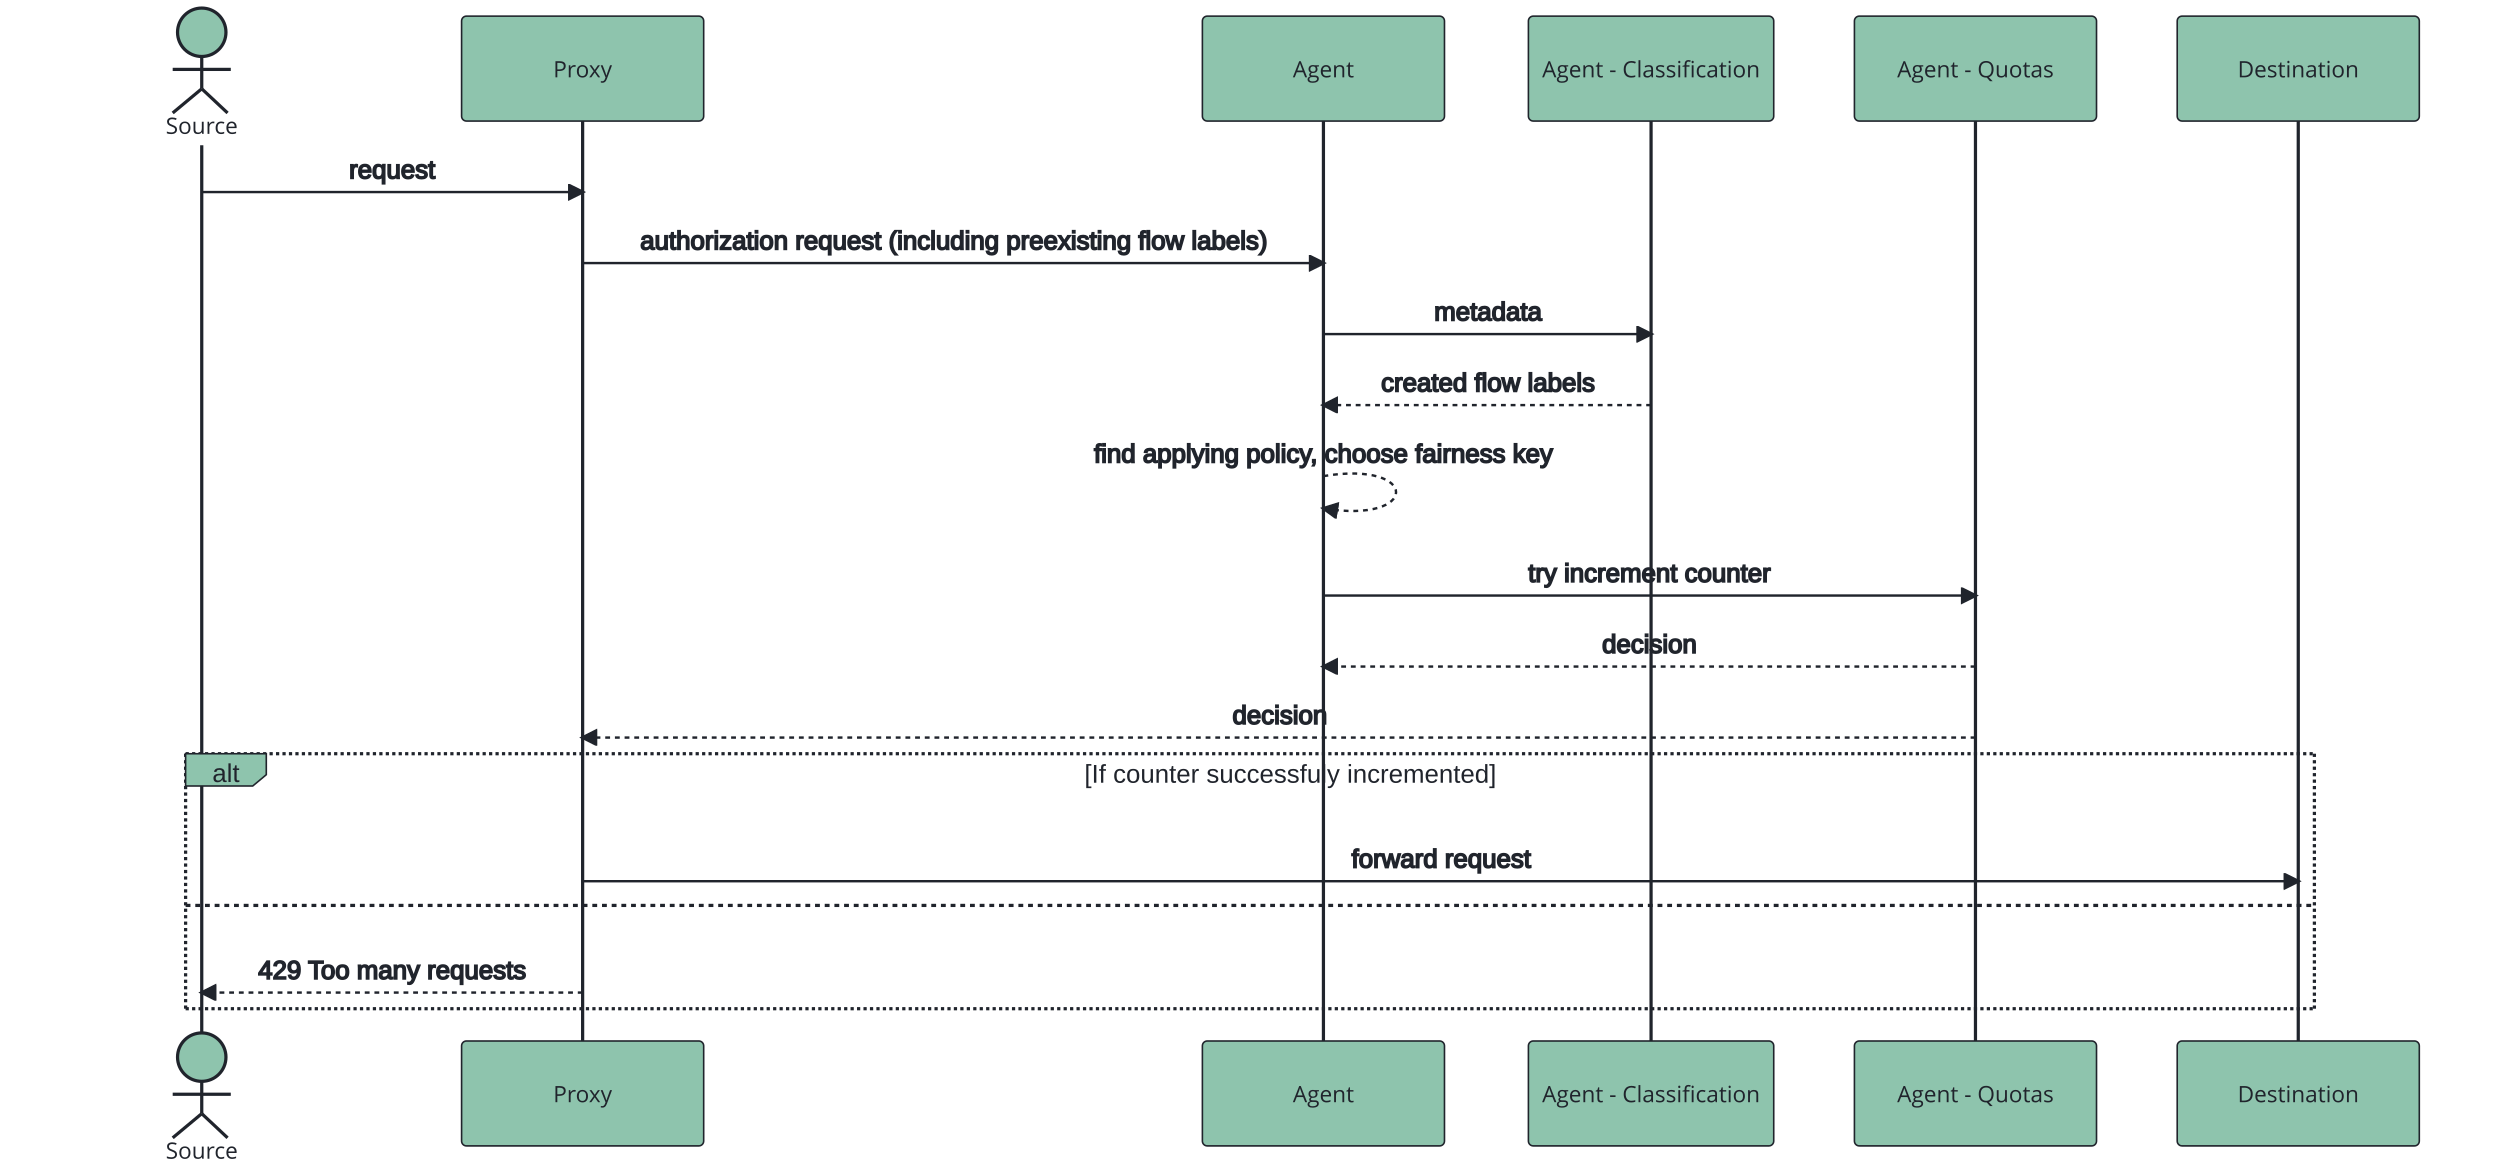
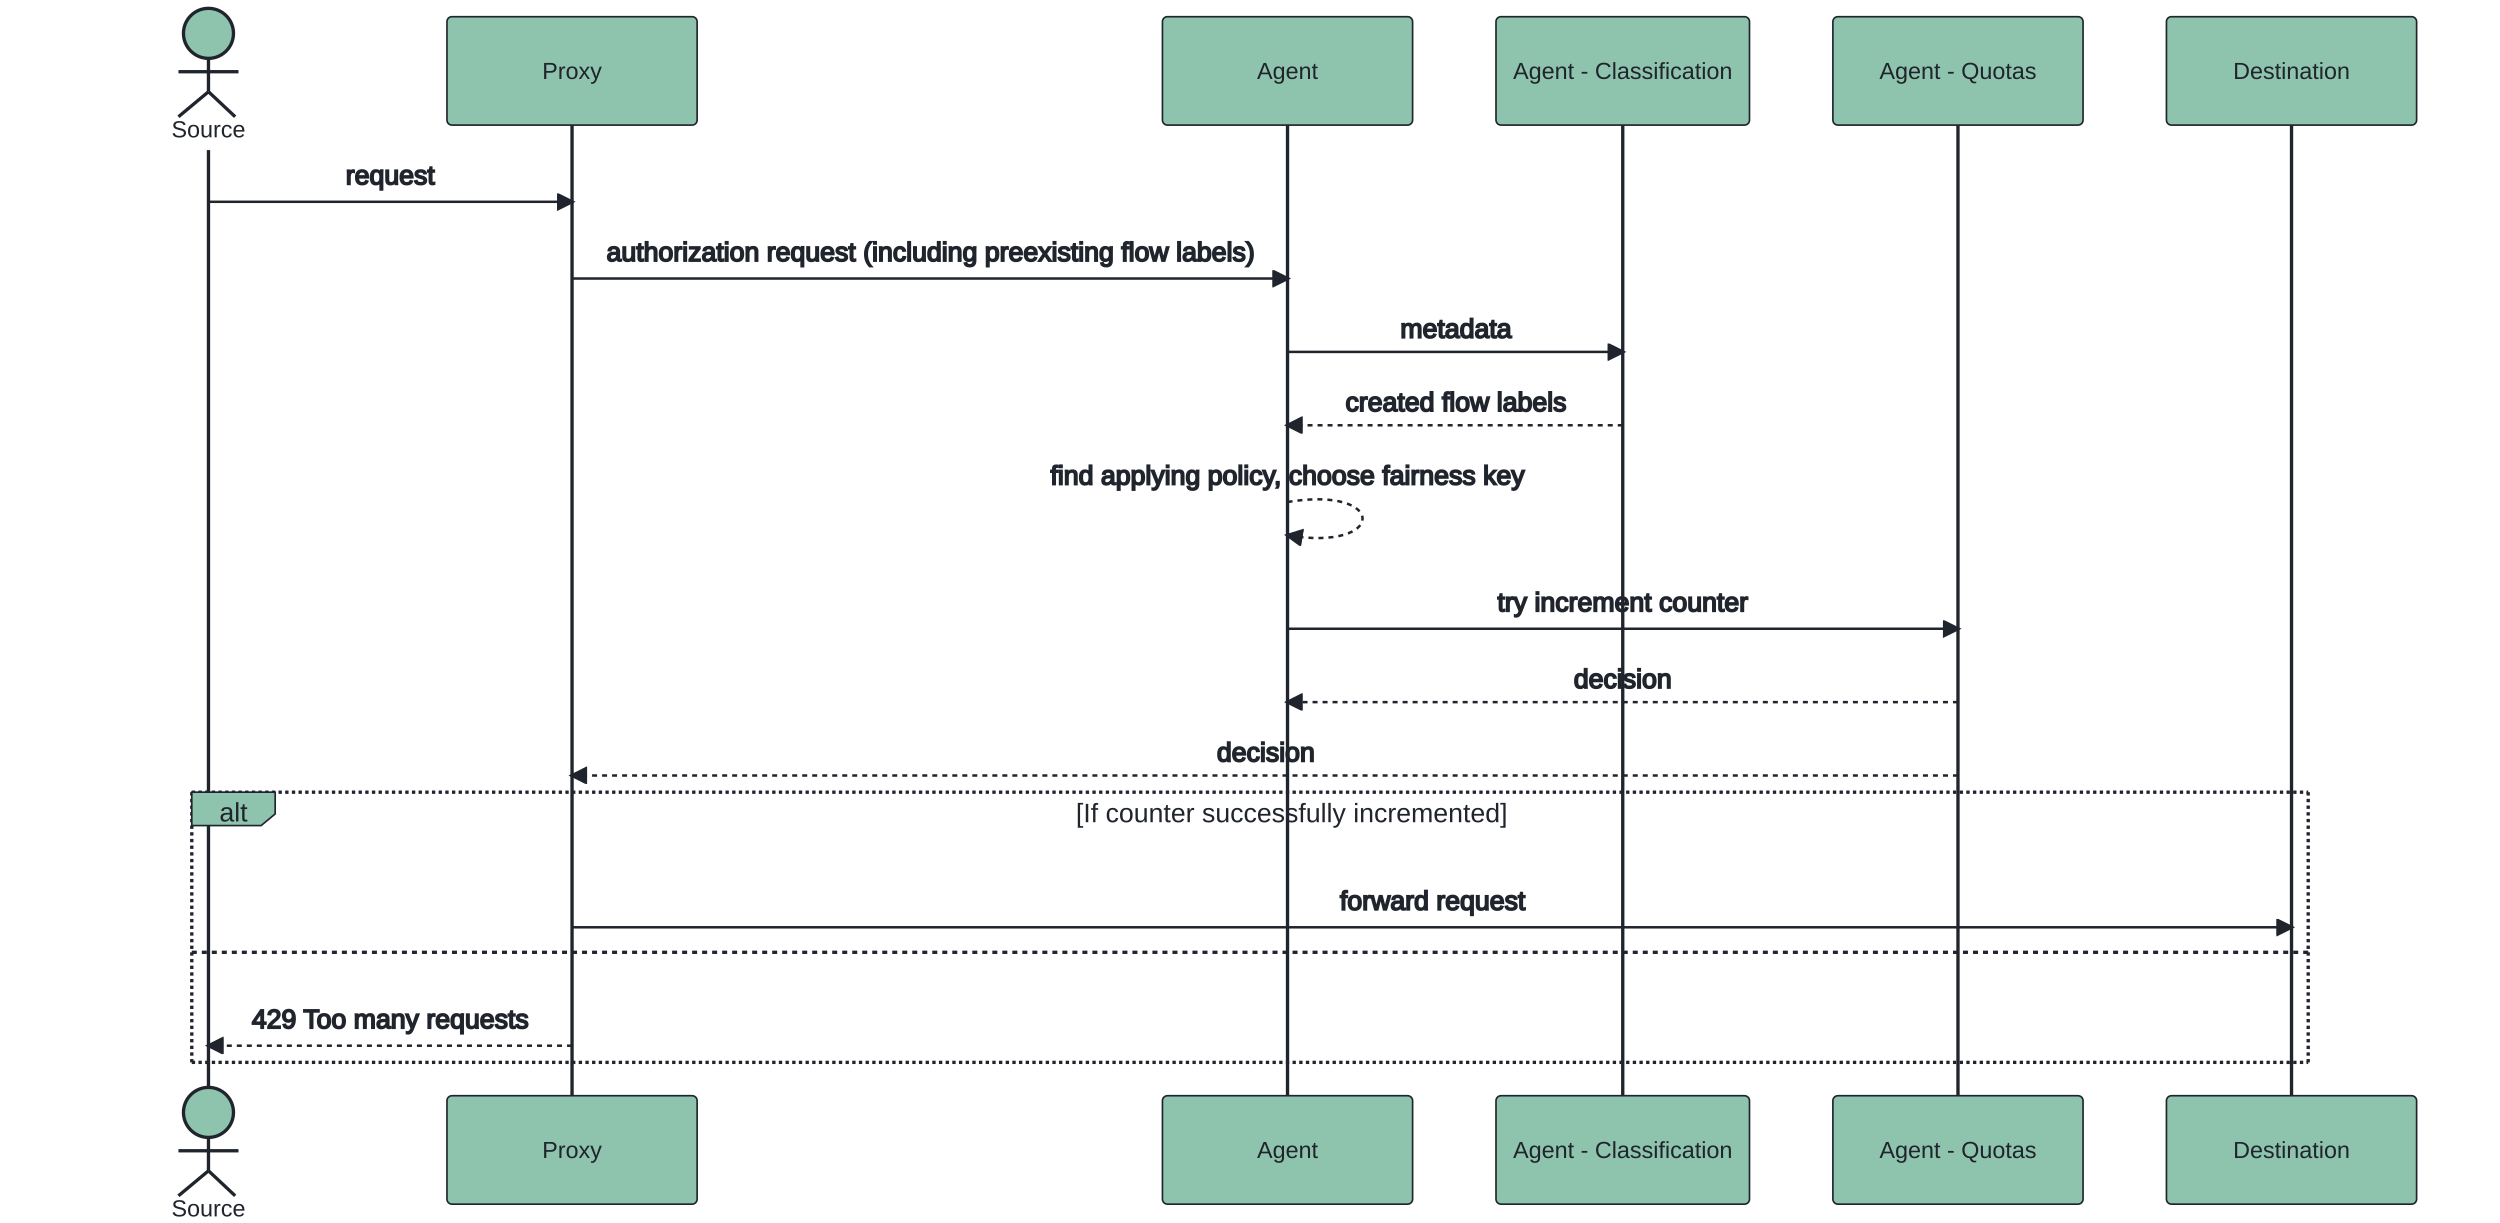
- <svg xmlns="http://www.w3.org/2000/svg" aria-labelledby="chart-title-mermaid-0 chart-desc-mermaid-0" role="img" viewBox="-50 -10 1549 721" style="max-width: 1549px; background-color: transparent;" height="721" width="100%" id="mermaid-0">
+ <svg xmlns="http://www.w3.org/2000/svg" aria-labelledby="chart-title-mermaid-0 chart-desc-mermaid-0" role="img" viewBox="-50 -10 1499 733" style="max-width: 1499px; background-color: transparent;" height="733" width="100%" id="mermaid-0">
  <style>#mermaid-0 {font-family:"trebuchet ms",verdana,arial,sans-serif;font-size:16px;fill:#20242C;}#mermaid-0 .error-icon{fill:#c2c6cf50;}#mermaid-0 .error-text{fill:#3D4554;stroke:#3D4554;}#mermaid-0 .edge-thickness-normal{stroke-width:2px;}#mermaid-0 .edge-thickness-thick{stroke-width:3.5px;}#mermaid-0 .edge-pattern-solid{stroke-dasharray:0;}#mermaid-0 .edge-pattern-dashed{stroke-dasharray:3;}#mermaid-0 .edge-pattern-dotted{stroke-dasharray:2;}#mermaid-0 .marker{fill:#20242C;stroke:#20242C;}#mermaid-0 .marker.cross{stroke:#20242C;}#mermaid-0 svg{font-family:"trebuchet ms",verdana,arial,sans-serif;font-size:16px;}#mermaid-0 .actor{stroke:#20242C;fill:#8EC4AD;}#mermaid-0 text.actor&gt;tspan{fill:#20242C;stroke:none;}#mermaid-0 .actor-line{stroke:grey;}#mermaid-0 .messageLine0{stroke-width:1.5;stroke-dasharray:none;stroke:#20242C;}#mermaid-0 .messageLine1{stroke-width:1.5;stroke-dasharray:2,2;stroke:#20242C;}#mermaid-0 #arrowhead path{fill:#20242C;stroke:#20242C;}#mermaid-0 .sequenceNumber{fill:#dfdbd3;}#mermaid-0 #sequencenumber{fill:#20242C;}#mermaid-0 #crosshead path{fill:#20242C;stroke:#20242C;}#mermaid-0 .messageText{fill:#20242C;stroke:#20242C;}#mermaid-0 .labelBox{stroke:#20242C;fill:#8EC4AD;}#mermaid-0 .labelText,#mermaid-0 .labelText&gt;tspan{fill:#20242C;stroke:none;}#mermaid-0 .loopText,#mermaid-0 .loopText&gt;tspan{fill:#20242C;stroke:none;}#mermaid-0 .loopLine{stroke-width:2px;stroke-dasharray:2,2;stroke:#20242C;fill:#20242C;}#mermaid-0 .note{stroke:hsl(52.683, 60%, 73.922%);fill:#fff5ad;}#mermaid-0 .noteText,#mermaid-0 .noteText&gt;tspan{fill:#333;stroke:none;}#mermaid-0 .activation0{fill:#ECEDF0;stroke:hsl(225, 11.765%, 83.333%);}#mermaid-0 .activation1{fill:#ECEDF0;stroke:hsl(225, 11.765%, 83.333%);}#mermaid-0 .activation2{fill:#ECEDF0;stroke:hsl(225, 11.765%, 83.333%);}#mermaid-0 .actorPopupMenu{position:absolute;}#mermaid-0 .actorPopupMenuPanel{position:absolute;fill:#8EC4AD;box-shadow:0px 8px 16px 0px rgba(0,0,0,0.2);filter:drop-shadow(3px 5px 2px rgb(0 0 0 / 0.4));}#mermaid-0 .actor-man line{stroke:#20242C;fill:#8EC4AD;}#mermaid-0 .actor-man circle,#mermaid-0 line{stroke:#20242C;fill:#8EC4AD;stroke-width:2px;}#mermaid-0 .node rect{fill:#FC9A69;}#mermaid-0 span.edgeLabel{padding:0.1em;}#mermaid-0 :root{--mermaid-font-family:"trebuchet ms",verdana,arial,sans-serif;}</style>
  <g />
  <defs>
    <symbol height="24" width="24" id="computer">
      <path d="M2 2v13h20v-13h-20zm18 11h-16v-9h16v9zm-10.228 6l.466-1h3.524l.467 1h-4.457zm14.228 3h-24l2-6h2.104l-1.33 4h18.45l-1.297-4h2.073l2 6zm-5-10h-14v-7h14v7z" transform="scale(.5)" />
    </symbol>
  </defs>
  <defs>
    <symbol clip-rule="evenodd" fill-rule="evenodd" id="database">
      <path d="M12.258.001l.256.004.255.005.253.008.251.01.249.012.247.015.246.016.242.019.241.02.239.023.236.024.233.027.231.028.229.031.225.032.223.034.22.036.217.038.214.04.211.041.208.043.205.045.201.046.198.048.194.05.191.051.187.053.183.054.18.056.175.057.172.059.168.06.163.061.16.063.155.064.15.066.074.033.073.033.071.034.07.034.069.035.068.035.067.035.066.035.064.036.064.036.062.036.06.036.06.037.058.037.058.037.055.038.055.038.053.038.052.038.051.039.05.039.048.039.047.039.045.04.044.04.043.04.041.04.04.041.039.041.037.041.036.041.034.041.033.042.032.042.03.042.029.042.027.042.026.043.024.043.023.043.021.043.02.043.018.044.017.043.015.044.013.044.012.044.011.045.009.044.007.045.006.045.004.045.002.045.001.045v17l-.001.045-.002.045-.004.045-.006.045-.007.045-.009.044-.011.045-.012.044-.013.044-.015.044-.017.043-.018.044-.02.043-.021.043-.023.043-.024.043-.026.043-.027.042-.029.042-.03.042-.032.042-.033.042-.034.041-.036.041-.037.041-.039.041-.04.041-.041.04-.043.04-.044.04-.045.04-.047.039-.048.039-.05.039-.051.039-.052.038-.053.038-.055.038-.055.038-.058.037-.058.037-.06.037-.06.036-.062.036-.064.036-.064.036-.066.035-.067.035-.068.035-.069.035-.07.034-.071.034-.073.033-.074.033-.15.066-.155.064-.16.063-.163.061-.168.06-.172.059-.175.057-.18.056-.183.054-.187.053-.191.051-.194.05-.198.048-.201.046-.205.045-.208.043-.211.041-.214.04-.217.038-.22.036-.223.034-.225.032-.229.031-.231.028-.233.027-.236.024-.239.023-.241.02-.242.019-.246.016-.247.015-.249.012-.251.01-.253.008-.255.005-.256.004-.258.001-.258-.001-.256-.004-.255-.005-.253-.008-.251-.01-.249-.012-.247-.015-.245-.016-.243-.019-.241-.02-.238-.023-.236-.024-.234-.027-.231-.028-.228-.031-.226-.032-.223-.034-.22-.036-.217-.038-.214-.04-.211-.041-.208-.043-.204-.045-.201-.046-.198-.048-.195-.05-.19-.051-.187-.053-.184-.054-.179-.056-.176-.057-.172-.059-.167-.06-.164-.061-.159-.063-.155-.064-.151-.066-.074-.033-.072-.033-.072-.034-.07-.034-.069-.035-.068-.035-.067-.035-.066-.035-.064-.036-.063-.036-.062-.036-.061-.036-.06-.037-.058-.037-.057-.037-.056-.038-.055-.038-.053-.038-.052-.038-.051-.039-.049-.039-.049-.039-.046-.039-.046-.04-.044-.04-.043-.04-.041-.04-.04-.041-.039-.041-.037-.041-.036-.041-.034-.041-.033-.042-.032-.042-.03-.042-.029-.042-.027-.042-.026-.043-.024-.043-.023-.043-.021-.043-.02-.043-.018-.044-.017-.043-.015-.044-.013-.044-.012-.044-.011-.045-.009-.044-.007-.045-.006-.045-.004-.045-.002-.045-.001-.045v-17l.001-.045.002-.045.004-.045.006-.045.007-.045.009-.044.011-.045.012-.044.013-.044.015-.044.017-.043.018-.044.02-.043.021-.043.023-.043.024-.043.026-.043.027-.042.029-.042.03-.042.032-.042.033-.042.034-.041.036-.041.037-.041.039-.041.04-.041.041-.04.043-.04.044-.04.046-.04.046-.039.049-.039.049-.039.051-.039.052-.038.053-.038.055-.038.056-.038.057-.037.058-.037.06-.037.061-.036.062-.036.063-.036.064-.036.066-.035.067-.035.068-.035.069-.035.07-.034.072-.034.072-.033.074-.033.151-.066.155-.064.159-.063.164-.061.167-.06.172-.059.176-.057.179-.056.184-.054.187-.053.19-.051.195-.05.198-.048.201-.046.204-.045.208-.043.211-.041.214-.04.217-.038.22-.036.223-.034.226-.032.228-.031.231-.028.234-.027.236-.024.238-.023.241-.02.243-.019.245-.016.247-.015.249-.012.251-.01.253-.008.255-.005.256-.004.258-.001.258.001zm-9.258 20.499v.01l.001.021.003.021.004.022.005.021.006.022.007.022.009.023.01.022.011.023.012.023.013.023.015.023.016.024.017.023.018.024.019.024.021.024.022.025.023.024.024.025.052.049.056.05.061.051.066.051.07.051.075.051.079.052.084.052.088.052.092.052.097.052.102.051.105.052.11.052.114.051.119.051.123.051.127.05.131.05.135.05.139.048.144.049.147.047.152.047.155.047.16.045.163.045.167.043.171.043.176.041.178.041.183.039.187.039.19.037.194.035.197.035.202.033.204.031.209.03.212.029.216.027.219.025.222.024.226.021.23.02.233.018.236.016.24.015.243.012.246.01.249.008.253.005.256.004.259.001.26-.001.257-.004.254-.005.25-.008.247-.011.244-.012.241-.014.237-.016.233-.018.231-.021.226-.021.224-.024.22-.026.216-.027.212-.028.21-.031.205-.031.202-.034.198-.034.194-.036.191-.037.187-.039.183-.04.179-.04.175-.042.172-.043.168-.044.163-.045.16-.046.155-.046.152-.047.148-.048.143-.049.139-.049.136-.05.131-.05.126-.05.123-.051.118-.052.114-.051.11-.052.106-.052.101-.052.096-.052.092-.052.088-.053.083-.051.079-.052.074-.052.07-.051.065-.051.06-.051.056-.05.051-.05.023-.024.023-.025.021-.024.02-.024.019-.024.018-.024.017-.024.015-.023.014-.024.013-.023.012-.023.01-.023.01-.022.008-.022.006-.022.006-.022.004-.022.004-.021.001-.021.001-.021v-4.127l-.077.055-.08.053-.083.054-.085.053-.087.052-.09.052-.093.051-.095.05-.097.05-.1.049-.102.049-.105.048-.106.047-.109.047-.111.046-.114.045-.115.045-.118.044-.12.043-.122.042-.124.042-.126.041-.128.04-.13.04-.132.038-.134.038-.135.037-.138.037-.139.035-.142.035-.143.034-.144.033-.147.032-.148.031-.15.03-.151.03-.153.029-.154.027-.156.027-.158.026-.159.025-.161.024-.162.023-.163.022-.165.021-.166.02-.167.019-.169.018-.169.017-.171.016-.173.015-.173.014-.175.013-.175.012-.177.011-.178.01-.179.008-.179.008-.181.006-.182.005-.182.004-.184.003-.184.002h-.37l-.184-.002-.184-.003-.182-.004-.182-.005-.181-.006-.179-.008-.179-.008-.178-.01-.176-.011-.176-.012-.175-.013-.173-.014-.172-.015-.171-.016-.17-.017-.169-.018-.167-.019-.166-.02-.165-.021-.163-.022-.162-.023-.161-.024-.159-.025-.157-.026-.156-.027-.155-.027-.153-.029-.151-.03-.15-.03-.148-.031-.146-.032-.145-.033-.143-.034-.141-.035-.14-.035-.137-.037-.136-.037-.134-.038-.132-.038-.13-.04-.128-.04-.126-.041-.124-.042-.122-.042-.12-.044-.117-.043-.116-.045-.113-.045-.112-.046-.109-.047-.106-.047-.105-.048-.102-.049-.1-.049-.097-.05-.095-.05-.093-.052-.09-.051-.087-.052-.085-.053-.083-.054-.08-.054-.077-.054v4.127zm0-5.654v.011l.001.021.003.021.004.021.005.022.006.022.007.022.009.022.01.022.011.023.012.023.013.023.015.024.016.023.017.024.018.024.019.024.021.024.022.024.023.025.024.024.052.05.056.05.061.05.066.051.07.051.075.052.079.051.084.052.088.052.092.052.097.052.102.052.105.052.11.051.114.051.119.052.123.05.127.051.131.05.135.049.139.049.144.048.147.048.152.047.155.046.16.045.163.045.167.044.171.042.176.042.178.04.183.04.187.038.19.037.194.036.197.034.202.033.204.032.209.03.212.028.216.027.219.025.222.024.226.022.23.02.233.018.236.016.24.014.243.012.246.01.249.008.253.006.256.003.259.001.26-.001.257-.003.254-.006.25-.008.247-.01.244-.012.241-.015.237-.016.233-.018.231-.02.226-.022.224-.024.22-.025.216-.027.212-.029.21-.03.205-.032.202-.033.198-.035.194-.036.191-.037.187-.039.183-.039.179-.041.175-.042.172-.043.168-.044.163-.045.16-.045.155-.047.152-.047.148-.048.143-.048.139-.05.136-.049.131-.05.126-.051.123-.051.118-.051.114-.052.11-.052.106-.052.101-.052.096-.052.092-.052.088-.052.083-.052.079-.052.074-.051.07-.052.065-.051.06-.05.056-.051.051-.049.023-.025.023-.024.021-.025.02-.024.019-.024.018-.024.017-.024.015-.023.014-.023.013-.024.012-.022.01-.023.01-.023.008-.022.006-.022.006-.022.004-.021.004-.022.001-.021.001-.021v-4.139l-.077.054-.08.054-.083.054-.085.052-.087.053-.09.051-.093.051-.095.051-.097.05-.1.049-.102.049-.105.048-.106.047-.109.047-.111.046-.114.045-.115.044-.118.044-.12.044-.122.042-.124.042-.126.041-.128.04-.13.039-.132.039-.134.038-.135.037-.138.036-.139.036-.142.035-.143.033-.144.033-.147.033-.148.031-.15.03-.151.03-.153.028-.154.028-.156.027-.158.026-.159.025-.161.024-.162.023-.163.022-.165.021-.166.02-.167.019-.169.018-.169.017-.171.016-.173.015-.173.014-.175.013-.175.012-.177.011-.178.009-.179.009-.179.007-.181.007-.182.005-.182.004-.184.003-.184.002h-.37l-.184-.002-.184-.003-.182-.004-.182-.005-.181-.007-.179-.007-.179-.009-.178-.009-.176-.011-.176-.012-.175-.013-.173-.014-.172-.015-.171-.016-.17-.017-.169-.018-.167-.019-.166-.02-.165-.021-.163-.022-.162-.023-.161-.024-.159-.025-.157-.026-.156-.027-.155-.028-.153-.028-.151-.03-.15-.03-.148-.031-.146-.033-.145-.033-.143-.033-.141-.035-.14-.036-.137-.036-.136-.037-.134-.038-.132-.039-.13-.039-.128-.04-.126-.041-.124-.042-.122-.043-.12-.043-.117-.044-.116-.044-.113-.046-.112-.046-.109-.046-.106-.047-.105-.048-.102-.049-.1-.049-.097-.05-.095-.051-.093-.051-.09-.051-.087-.053-.085-.052-.083-.054-.08-.054-.077-.054v4.139zm0-5.666v.011l.001.02.003.022.004.021.005.022.006.021.007.022.009.023.01.022.011.023.012.023.013.023.015.023.016.024.017.024.018.023.019.024.021.025.022.024.023.024.024.025.052.05.056.05.061.05.066.051.07.051.075.052.079.051.084.052.088.052.092.052.097.052.102.052.105.051.11.052.114.051.119.051.123.051.127.05.131.05.135.05.139.049.144.048.147.048.152.047.155.046.16.045.163.045.167.043.171.043.176.042.178.04.183.04.187.038.19.037.194.036.197.034.202.033.204.032.209.03.212.028.216.027.219.025.222.024.226.021.23.02.233.018.236.017.24.014.243.012.246.01.249.008.253.006.256.003.259.001.26-.001.257-.003.254-.006.25-.008.247-.01.244-.013.241-.014.237-.016.233-.018.231-.02.226-.022.224-.024.22-.025.216-.027.212-.029.21-.03.205-.032.202-.033.198-.035.194-.036.191-.037.187-.039.183-.039.179-.041.175-.042.172-.043.168-.044.163-.045.16-.045.155-.047.152-.047.148-.048.143-.049.139-.049.136-.049.131-.051.126-.05.123-.051.118-.052.114-.051.11-.052.106-.052.101-.052.096-.052.092-.052.088-.052.083-.052.079-.052.074-.052.07-.051.065-.051.06-.051.056-.05.051-.049.023-.025.023-.025.021-.024.02-.024.019-.024.018-.024.017-.024.015-.023.014-.024.013-.023.012-.023.01-.022.01-.023.008-.022.006-.022.006-.022.004-.022.004-.021.001-.021.001-.021v-4.153l-.077.054-.08.054-.083.053-.085.053-.087.053-.09.051-.093.051-.095.051-.097.05-.1.049-.102.048-.105.048-.106.048-.109.046-.111.046-.114.046-.115.044-.118.044-.12.043-.122.043-.124.042-.126.041-.128.04-.13.039-.132.039-.134.038-.135.037-.138.036-.139.036-.142.034-.143.034-.144.033-.147.032-.148.032-.15.03-.151.03-.153.028-.154.028-.156.027-.158.026-.159.024-.161.024-.162.023-.163.023-.165.021-.166.02-.167.019-.169.018-.169.017-.171.016-.173.015-.173.014-.175.013-.175.012-.177.01-.178.01-.179.009-.179.007-.181.006-.182.006-.182.004-.184.003-.184.001-.185.001-.185-.001-.184-.001-.184-.003-.182-.004-.182-.006-.181-.006-.179-.007-.179-.009-.178-.01-.176-.01-.176-.012-.175-.013-.173-.014-.172-.015-.171-.016-.17-.017-.169-.018-.167-.019-.166-.02-.165-.021-.163-.023-.162-.023-.161-.024-.159-.024-.157-.026-.156-.027-.155-.028-.153-.028-.151-.03-.15-.03-.148-.032-.146-.032-.145-.033-.143-.034-.141-.034-.14-.036-.137-.036-.136-.037-.134-.038-.132-.039-.13-.039-.128-.041-.126-.041-.124-.041-.122-.043-.12-.043-.117-.044-.116-.044-.113-.046-.112-.046-.109-.046-.106-.048-.105-.048-.102-.048-.1-.05-.097-.049-.095-.051-.093-.051-.09-.052-.087-.052-.085-.053-.083-.053-.08-.054-.077-.054v4.153zm8.74-8.179l-.257.004-.254.005-.25.008-.247.011-.244.012-.241.014-.237.016-.233.018-.231.021-.226.022-.224.023-.22.026-.216.027-.212.028-.21.031-.205.032-.202.033-.198.034-.194.036-.191.038-.187.038-.183.04-.179.041-.175.042-.172.043-.168.043-.163.045-.16.046-.155.046-.152.048-.148.048-.143.048-.139.049-.136.05-.131.05-.126.051-.123.051-.118.051-.114.052-.11.052-.106.052-.101.052-.096.052-.092.052-.088.052-.083.052-.079.052-.074.051-.07.052-.065.051-.06.05-.056.05-.051.05-.023.025-.023.024-.021.024-.02.025-.019.024-.018.024-.017.023-.015.024-.014.023-.013.023-.012.023-.01.023-.01.022-.008.022-.006.023-.006.021-.004.022-.004.021-.001.021-.001.021.001.021.001.021.004.021.004.022.006.021.006.023.008.022.01.022.01.023.012.023.013.023.014.023.015.024.017.023.018.024.019.024.02.025.021.024.023.024.023.025.051.05.056.05.06.05.065.051.07.052.074.051.079.052.083.052.088.052.092.052.096.052.101.052.106.052.11.052.114.052.118.051.123.051.126.051.131.05.136.05.139.049.143.048.148.048.152.048.155.046.16.046.163.045.168.043.172.043.175.042.179.041.183.04.187.038.191.038.194.036.198.034.202.033.205.032.21.031.212.028.216.027.22.026.224.023.226.022.231.021.233.018.237.016.241.014.244.012.247.011.25.008.254.005.257.004.26.001.26-.001.257-.004.254-.005.25-.008.247-.011.244-.012.241-.014.237-.016.233-.018.231-.021.226-.022.224-.023.22-.026.216-.027.212-.028.21-.031.205-.032.202-.033.198-.034.194-.036.191-.038.187-.038.183-.04.179-.041.175-.042.172-.043.168-.043.163-.045.16-.046.155-.046.152-.048.148-.048.143-.048.139-.049.136-.05.131-.05.126-.051.123-.051.118-.051.114-.052.11-.052.106-.052.101-.052.096-.052.092-.052.088-.052.083-.052.079-.052.074-.051.07-.052.065-.051.06-.05.056-.05.051-.05.023-.025.023-.024.021-.024.02-.025.019-.024.018-.024.017-.023.015-.024.014-.023.013-.023.012-.023.01-.023.01-.022.008-.022.006-.023.006-.021.004-.022.004-.021.001-.021.001-.021-.001-.021-.001-.021-.004-.021-.004-.022-.006-.021-.006-.023-.008-.022-.01-.022-.01-.023-.012-.023-.013-.023-.014-.023-.015-.024-.017-.023-.018-.024-.019-.024-.02-.025-.021-.024-.023-.024-.023-.025-.051-.05-.056-.05-.06-.05-.065-.051-.07-.052-.074-.051-.079-.052-.083-.052-.088-.052-.092-.052-.096-.052-.101-.052-.106-.052-.11-.052-.114-.052-.118-.051-.123-.051-.126-.051-.131-.05-.136-.05-.139-.049-.143-.048-.148-.048-.152-.048-.155-.046-.16-.046-.163-.045-.168-.043-.172-.043-.175-.042-.179-.041-.183-.04-.187-.038-.191-.038-.194-.036-.198-.034-.202-.033-.205-.032-.21-.031-.212-.028-.216-.027-.22-.026-.224-.023-.226-.022-.231-.021-.233-.018-.237-.016-.241-.014-.244-.012-.247-.011-.25-.008-.254-.005-.257-.004-.26-.001-.26.001z" transform="scale(.5)" />
    </symbol>
  </defs>
  <defs>
    <symbol height="24" width="24" id="clock">
      <path d="M12 2c5.514 0 10 4.486 10 10s-4.486 10-10 10-10-4.486-10-10 4.486-10 10-10zm0-2c-6.627 0-12 5.373-12 12s5.373 12 12 12 12-5.373 12-12-5.373-12-12-12zm5.848 12.459c.202.038.202.333.001.372-1.907.361-6.045 1.111-6.547 1.111-.719 0-1.301-.582-1.301-1.301 0-.512.77-5.447 1.125-7.445.034-.192.312-.181.343.014l.985 6.238 5.394 1.011z" transform="scale(.5)" />
    </symbol>
  </defs>
-   <line stroke="#999" stroke-width="0.5px" class="200" y2="655" x2="75" y1="80" x1="75" id="actor0" />
+   <line stroke="#999" stroke-width="0.5px" class="200" y2="667" x2="75" y1="80" x1="75" id="actor0" />
  <g class="actor-man">
    <line y2="45" x2="75" y1="25" x1="75" id="actor-man-torso0" />
    <line y2="33" x2="93" y1="33" x1="57" id="actor-man-arms0" />
    <line y2="45" x2="75" y1="60" x1="57" />
    <line y2="60" x2="91" y1="45" x1="75" />
    <circle height="65" width="150" r="15" cy="10" cx="75" />
-     <text style="text-anchor: middle; font-size: 14px; font-weight: 400; font-family: &quot;Open Sans&quot;, sans-serif;" class="actor" alignment-baseline="central" dominant-baseline="central" y="67.5" x="75">
+     <text style="text-anchor: middle; font-size: 14px; font-weight: 400;" class="actor" alignment-baseline="central" dominant-baseline="central" y="67.5" x="75">
      <tspan dy="0" x="75">Source</tspan>
    </text>
  </g>
  <g>
-     <line stroke="#999" stroke-width="0.5px" class="200" y2="655" x2="311" y1="5" x1="311" id="actor1" />
+     <line stroke="#999" stroke-width="0.5px" class="200" y2="667" x2="293" y1="5" x1="293" id="actor1" />
    <g id="root-1">
-       <rect class="actor" ry="3" rx="3" height="65" width="150" stroke="#666" fill="#eaeaea" y="0" x="236" />
-       <text style="text-anchor: middle; font-size: 14px; font-weight: 400; font-family: &quot;Open Sans&quot;, sans-serif;" class="actor" alignment-baseline="central" dominant-baseline="central" y="32.5" x="311">
-         <tspan dy="0" x="311">Proxy</tspan>
+       <rect class="actor" ry="3" rx="3" height="65" width="150" stroke="#666" fill="#eaeaea" y="0" x="218" />
+       <text style="text-anchor: middle; font-size: 14px; font-weight: 400;" class="actor" alignment-baseline="central" dominant-baseline="central" y="32.5" x="293">
+         <tspan dy="0" x="293">Proxy</tspan>
      </text>
    </g>
  </g>
  <g>
-     <line stroke="#999" stroke-width="0.5px" class="200" y2="655" x2="770" y1="5" x1="770" id="actor2" />
+     <line stroke="#999" stroke-width="0.5px" class="200" y2="667" x2="722" y1="5" x1="722" id="actor2" />
    <g id="root-2">
-       <rect class="actor" ry="3" rx="3" height="65" width="150" stroke="#666" fill="#eaeaea" y="0" x="695" />
-       <text style="text-anchor: middle; font-size: 14px; font-weight: 400; font-family: &quot;Open Sans&quot;, sans-serif;" class="actor" alignment-baseline="central" dominant-baseline="central" y="32.5" x="770">
-         <tspan dy="0" x="770">Agent</tspan>
+       <rect class="actor" ry="3" rx="3" height="65" width="150" stroke="#666" fill="#eaeaea" y="0" x="647" />
+       <text style="text-anchor: middle; font-size: 14px; font-weight: 400;" class="actor" alignment-baseline="central" dominant-baseline="central" y="32.5" x="722">
+         <tspan dy="0" x="722">Agent</tspan>
      </text>
    </g>
  </g>
  <g>
-     <line stroke="#999" stroke-width="0.5px" class="200" y2="655" x2="973" y1="5" x1="973" id="actor3" />
+     <line stroke="#999" stroke-width="0.5px" class="200" y2="667" x2="923" y1="5" x1="923" id="actor3" />
    <g id="root-3">
-       <rect class="actor" ry="3" rx="3" height="65" width="152" stroke="#666" fill="#eaeaea" y="0" x="897" />
-       <text style="text-anchor: middle; font-size: 14px; font-weight: 400; font-family: &quot;Open Sans&quot;, sans-serif;" class="actor" alignment-baseline="central" dominant-baseline="central" y="32.5" x="973">
-         <tspan dy="0" x="973">Agent - Classification</tspan>
+       <rect class="actor" ry="3" rx="3" height="65" width="152" stroke="#666" fill="#eaeaea" y="0" x="847" />
+       <text style="text-anchor: middle; font-size: 14px; font-weight: 400;" class="actor" alignment-baseline="central" dominant-baseline="central" y="32.5" x="923">
+         <tspan dy="0" x="923">Agent - Classification</tspan>
      </text>
    </g>
  </g>
  <g>
-     <line stroke="#999" stroke-width="0.5px" class="200" y2="655" x2="1174" y1="5" x1="1174" id="actor4" />
+     <line stroke="#999" stroke-width="0.5px" class="200" y2="667" x2="1124" y1="5" x1="1124" id="actor4" />
    <g id="root-4">
-       <rect class="actor" ry="3" rx="3" height="65" width="150" stroke="#666" fill="#eaeaea" y="0" x="1099" />
-       <text style="text-anchor: middle; font-size: 14px; font-weight: 400; font-family: &quot;Open Sans&quot;, sans-serif;" class="actor" alignment-baseline="central" dominant-baseline="central" y="32.5" x="1174">
-         <tspan dy="0" x="1174">Agent - Quotas</tspan>
+       <rect class="actor" ry="3" rx="3" height="65" width="150" stroke="#666" fill="#eaeaea" y="0" x="1049" />
+       <text style="text-anchor: middle; font-size: 14px; font-weight: 400;" class="actor" alignment-baseline="central" dominant-baseline="central" y="32.5" x="1124">
+         <tspan dy="0" x="1124">Agent - Quotas</tspan>
      </text>
    </g>
  </g>
  <g>
-     <line stroke="#999" stroke-width="0.5px" class="200" y2="655" x2="1374" y1="5" x1="1374" id="actor5" />
+     <line stroke="#999" stroke-width="0.5px" class="200" y2="667" x2="1324" y1="5" x1="1324" id="actor5" />
    <g id="root-5">
-       <rect class="actor" ry="3" rx="3" height="65" width="150" stroke="#666" fill="#eaeaea" y="0" x="1299" />
-       <text style="text-anchor: middle; font-size: 14px; font-weight: 400; font-family: &quot;Open Sans&quot;, sans-serif;" class="actor" alignment-baseline="central" dominant-baseline="central" y="32.5" x="1374">
-         <tspan dy="0" x="1374">Destination</tspan>
+       <rect class="actor" ry="3" rx="3" height="65" width="150" stroke="#666" fill="#eaeaea" y="0" x="1249" />
+       <text style="text-anchor: middle; font-size: 14px; font-weight: 400;" class="actor" alignment-baseline="central" dominant-baseline="central" y="32.5" x="1324">
+         <tspan dy="0" x="1324">Destination</tspan>
      </text>
    </g>
  </g>
  <defs>
    <marker orient="auto" markerHeight="12" markerWidth="12" markerUnits="userSpaceOnUse" refY="5" refX="9" id="arrowhead">
      <path d="M 0 0 L 10 5 L 0 10 z" />
    </marker>
  </defs>
  <defs>
    <marker refY="4" refX="16" orient="auto" markerHeight="8" markerWidth="15" id="crosshead">
      <path style="stroke-dasharray: 0, 0;" d="M 9,2 V 6 L16,4 Z" stroke-width="1px" stroke="#000000" fill="black" />
      <path style="stroke-dasharray: 0, 0;" d="M 0,1 L 6,7 M 6,1 L 0,7" stroke-width="1px" stroke="#000000" fill="none" />
    </marker>
  </defs>
  <defs>
    <marker orient="auto" markerHeight="28" markerWidth="20" refY="7" refX="18" id="filled-head">
      <path d="M 18,7 L9,13 L14,7 L9,1 Z" />
    </marker>
  </defs>
  <defs>
    <marker orient="auto" markerHeight="40" markerWidth="60" refY="15" refX="15" id="sequencenumber">
      <circle r="6" cy="15" cx="15" />
    </marker>
  </defs>
  <g>
-     <line class="loopLine" y2="457" x2="1384" y1="457" x1="65" />
-     <line class="loopLine" y2="615" x2="1384" y1="457" x1="1384" />
-     <line class="loopLine" y2="615" x2="1384" y1="615" x1="65" />
-     <line class="loopLine" y2="615" x2="65" y1="457" x1="65" />
-     <line style="stroke-dasharray: 3, 3;" class="loopLine" y2="551" x2="1384" y1="551" x1="65" />
-     <polygon class="labelBox" points="65,457 115,457 115,470 106.6,477 65,477" />
-     <text style="font-family: &quot;trebuchet ms&quot;, verdana, arial, sans-serif; font-size: 16px; font-weight: 400;" class="labelText" alignment-baseline="middle" dominant-baseline="middle" text-anchor="middle" y="470" x="90">alt</text>
-     <text style="font-family: &quot;trebuchet ms&quot;, verdana, arial, sans-serif; font-size: 16px; font-weight: 400;" class="loopText" text-anchor="middle" y="475" x="749.5">
-       <tspan x="749.5">[If counter successfuly incremented]</tspan>
+     <line class="loopLine" y2="465" x2="1334" y1="465" x1="65" />
+     <line class="loopLine" y2="627" x2="1334" y1="465" x1="1334" />
+     <line class="loopLine" y2="627" x2="1334" y1="627" x1="65" />
+     <line class="loopLine" y2="627" x2="65" y1="465" x1="65" />
+     <line style="stroke-dasharray: 3, 3;" class="loopLine" y2="561" x2="1334" y1="561" x1="65" />
+     <polygon class="labelBox" points="65,465 115,465 115,478 106.6,485 65,485" />
+     <text style="font-size: 16px; font-weight: 400;" class="labelText" alignment-baseline="middle" dominant-baseline="middle" text-anchor="middle" y="478" x="90">alt</text>
+     <text style="font-size: 16px; font-weight: 400;" class="loopText" text-anchor="middle" y="483" x="724.5">
+       <tspan x="724.5">[If counter successfully incremented]</tspan>
    </text>
  </g>
-   <text style="font-family: &quot;trebuchet ms&quot;, verdana, arial, sans-serif; font-size: 16px; font-weight: 400;" dy="1em" class="messageText" alignment-baseline="middle" dominant-baseline="middle" text-anchor="middle" y="80" x="193">request</text>
-   <line style="fill: none;" marker-end="url(#arrowhead)" stroke="none" stroke-width="2" class="messageLine0" y2="109" x2="311" y1="109" x1="75" />
-   <text style="font-family: &quot;trebuchet ms&quot;, verdana, arial, sans-serif; font-size: 16px; font-weight: 400;" dy="1em" class="messageText" alignment-baseline="middle" dominant-baseline="middle" text-anchor="middle" y="124" x="541">authorization request (including preexisting flow labels)</text>
-   <line style="fill: none;" marker-end="url(#arrowhead)" stroke="none" stroke-width="2" class="messageLine0" y2="153" x2="770" y1="153" x1="311" />
-   <text style="font-family: &quot;trebuchet ms&quot;, verdana, arial, sans-serif; font-size: 16px; font-weight: 400;" dy="1em" class="messageText" alignment-baseline="middle" dominant-baseline="middle" text-anchor="middle" y="168" x="872">metadata</text>
-   <line style="fill: none;" marker-end="url(#arrowhead)" stroke="none" stroke-width="2" class="messageLine0" y2="197" x2="973" y1="197" x1="770" />
-   <text style="font-family: &quot;trebuchet ms&quot;, verdana, arial, sans-serif; font-size: 16px; font-weight: 400;" dy="1em" class="messageText" alignment-baseline="middle" dominant-baseline="middle" text-anchor="middle" y="212" x="872">created flow labels</text>
-   <line style="stroke-dasharray: 3, 3; fill: none;" marker-end="url(#arrowhead)" stroke="none" stroke-width="2" class="messageLine1" y2="241" x2="770" y1="241" x1="973" />
-   <text style="font-family: &quot;trebuchet ms&quot;, verdana, arial, sans-serif; font-size: 16px; font-weight: 400;" dy="1em" class="messageText" alignment-baseline="middle" dominant-baseline="middle" text-anchor="middle" y="256" x="770">find applying policy, choose fairness key</text>
-   <path style="stroke-dasharray: 3, 3; fill: none;" marker-end="url(#arrowhead)" stroke="none" stroke-width="2" class="messageLine1" d="M 770,285 C 830,275 830,315 770,305" />
-   <text style="font-family: &quot;trebuchet ms&quot;, verdana, arial, sans-serif; font-size: 16px; font-weight: 400;" dy="1em" class="messageText" alignment-baseline="middle" dominant-baseline="middle" text-anchor="middle" y="330" x="972">try increment counter</text>
-   <line style="fill: none;" marker-end="url(#arrowhead)" stroke="none" stroke-width="2" class="messageLine0" y2="359" x2="1174" y1="359" x1="770" />
-   <text style="font-family: &quot;trebuchet ms&quot;, verdana, arial, sans-serif; font-size: 16px; font-weight: 400;" dy="1em" class="messageText" alignment-baseline="middle" dominant-baseline="middle" text-anchor="middle" y="374" x="972">decision</text>
-   <line style="stroke-dasharray: 3, 3; fill: none;" marker-end="url(#arrowhead)" stroke="none" stroke-width="2" class="messageLine1" y2="403" x2="770" y1="403" x1="1174" />
-   <text style="font-family: &quot;trebuchet ms&quot;, verdana, arial, sans-serif; font-size: 16px; font-weight: 400;" dy="1em" class="messageText" alignment-baseline="middle" dominant-baseline="middle" text-anchor="middle" y="418" x="743">decision</text>
-   <line style="stroke-dasharray: 3, 3; fill: none;" marker-end="url(#arrowhead)" stroke="none" stroke-width="2" class="messageLine1" y2="447" x2="311" y1="447" x1="1174" />
-   <text style="font-family: &quot;trebuchet ms&quot;, verdana, arial, sans-serif; font-size: 16px; font-weight: 400;" dy="1em" class="messageText" alignment-baseline="middle" dominant-baseline="middle" text-anchor="middle" y="507" x="843">forward request</text>
-   <line style="fill: none;" marker-end="url(#arrowhead)" stroke="none" stroke-width="2" class="messageLine0" y2="536" x2="1374" y1="536" x1="311" />
-   <text style="font-family: &quot;trebuchet ms&quot;, verdana, arial, sans-serif; font-size: 16px; font-weight: 400;" dy="1em" class="messageText" alignment-baseline="middle" dominant-baseline="middle" text-anchor="middle" y="576" x="193">429 Too many requests</text>
-   <line style="stroke-dasharray: 3, 3; fill: none;" marker-end="url(#arrowhead)" stroke="none" stroke-width="2" class="messageLine1" y2="605" x2="75" y1="605" x1="311" />
+   <text style="font-size: 16px; font-weight: 400;" dy="1em" class="messageText" alignment-baseline="middle" dominant-baseline="middle" text-anchor="middle" y="80" x="184">request</text>
+   <line style="fill: none;" marker-end="url(#arrowhead)" stroke="none" stroke-width="2" class="messageLine0" y2="111" x2="293" y1="111" x1="75" />
+   <text style="font-size: 16px; font-weight: 400;" dy="1em" class="messageText" alignment-baseline="middle" dominant-baseline="middle" text-anchor="middle" y="126" x="508">authorization request (including preexisting flow labels)</text>
+   <line style="fill: none;" marker-end="url(#arrowhead)" stroke="none" stroke-width="2" class="messageLine0" y2="157" x2="722" y1="157" x1="293" />
+   <text style="font-size: 16px; font-weight: 400;" dy="1em" class="messageText" alignment-baseline="middle" dominant-baseline="middle" text-anchor="middle" y="172" x="823">metadata</text>
+   <line style="fill: none;" marker-end="url(#arrowhead)" stroke="none" stroke-width="2" class="messageLine0" y2="201" x2="923" y1="201" x1="722" />
+   <text style="font-size: 16px; font-weight: 400;" dy="1em" class="messageText" alignment-baseline="middle" dominant-baseline="middle" text-anchor="middle" y="216" x="823">created flow labels</text>
+   <line style="stroke-dasharray: 3, 3; fill: none;" marker-end="url(#arrowhead)" stroke="none" stroke-width="2" class="messageLine1" y2="245" x2="722" y1="245" x1="923" />
+   <text style="font-size: 16px; font-weight: 400;" dy="1em" class="messageText" alignment-baseline="middle" dominant-baseline="middle" text-anchor="middle" y="260" x="722">find applying policy, choose fairness key</text>
+   <path style="stroke-dasharray: 3, 3; fill: none;" marker-end="url(#arrowhead)" stroke="none" stroke-width="2" class="messageLine1" d="M 722,291 C 782,281 782,321 722,311" />
+   <text style="font-size: 16px; font-weight: 400;" dy="1em" class="messageText" alignment-baseline="middle" dominant-baseline="middle" text-anchor="middle" y="336" x="923">try increment counter</text>
+   <line style="fill: none;" marker-end="url(#arrowhead)" stroke="none" stroke-width="2" class="messageLine0" y2="367" x2="1124" y1="367" x1="722" />
+   <text style="font-size: 16px; font-weight: 400;" dy="1em" class="messageText" alignment-baseline="middle" dominant-baseline="middle" text-anchor="middle" y="382" x="923">decision</text>
+   <line style="stroke-dasharray: 3, 3; fill: none;" marker-end="url(#arrowhead)" stroke="none" stroke-width="2" class="messageLine1" y2="411" x2="722" y1="411" x1="1124" />
+   <text style="font-size: 16px; font-weight: 400;" dy="1em" class="messageText" alignment-baseline="middle" dominant-baseline="middle" text-anchor="middle" y="426" x="709">decision</text>
+   <line style="stroke-dasharray: 3, 3; fill: none;" marker-end="url(#arrowhead)" stroke="none" stroke-width="2" class="messageLine1" y2="455" x2="293" y1="455" x1="1124" />
+   <text style="font-size: 16px; font-weight: 400;" dy="1em" class="messageText" alignment-baseline="middle" dominant-baseline="middle" text-anchor="middle" y="515" x="809">forward request</text>
+   <line style="fill: none;" marker-end="url(#arrowhead)" stroke="none" stroke-width="2" class="messageLine0" y2="546" x2="1324" y1="546" x1="293" />
+   <text style="font-size: 16px; font-weight: 400;" dy="1em" class="messageText" alignment-baseline="middle" dominant-baseline="middle" text-anchor="middle" y="586" x="184">429 Too many requests</text>
+   <line style="stroke-dasharray: 3, 3; fill: none;" marker-end="url(#arrowhead)" stroke="none" stroke-width="2" class="messageLine1" y2="617" x2="75" y1="617" x1="293" />
  <g class="actor-man">
-     <line y2="680" x2="75" y1="660" x1="75" id="actor-man-torso5" />
-     <line y2="668" x2="93" y1="668" x1="57" id="actor-man-arms5" />
-     <line y2="680" x2="75" y1="695" x1="57" />
-     <line y2="695" x2="91" y1="680" x1="75" />
-     <circle height="65" width="150" r="15" cy="645" cx="75" />
-     <text style="text-anchor: middle; font-size: 14px; font-weight: 400; font-family: &quot;Open Sans&quot;, sans-serif;" class="actor" alignment-baseline="central" dominant-baseline="central" y="702.5" x="75">
+     <line y2="692" x2="75" y1="672" x1="75" id="actor-man-torso5" />
+     <line y2="680" x2="93" y1="680" x1="57" id="actor-man-arms5" />
+     <line y2="692" x2="75" y1="707" x1="57" />
+     <line y2="707" x2="91" y1="692" x1="75" />
+     <circle height="65" width="150" r="15" cy="657" cx="75" />
+     <text style="text-anchor: middle; font-size: 14px; font-weight: 400;" class="actor" alignment-baseline="central" dominant-baseline="central" y="714.5" x="75">
      <tspan dy="0" x="75">Source</tspan>
    </text>
  </g>
  <g>
-     <rect class="actor" ry="3" rx="3" height="65" width="150" stroke="#666" fill="#eaeaea" y="635" x="236" />
-     <text style="text-anchor: middle; font-size: 14px; font-weight: 400; font-family: &quot;Open Sans&quot;, sans-serif;" class="actor" alignment-baseline="central" dominant-baseline="central" y="667.5" x="311">
-       <tspan dy="0" x="311">Proxy</tspan>
+     <rect class="actor" ry="3" rx="3" height="65" width="150" stroke="#666" fill="#eaeaea" y="647" x="218" />
+     <text style="text-anchor: middle; font-size: 14px; font-weight: 400;" class="actor" alignment-baseline="central" dominant-baseline="central" y="679.5" x="293">
+       <tspan dy="0" x="293">Proxy</tspan>
    </text>
  </g>
  <g>
-     <rect class="actor" ry="3" rx="3" height="65" width="150" stroke="#666" fill="#eaeaea" y="635" x="695" />
-     <text style="text-anchor: middle; font-size: 14px; font-weight: 400; font-family: &quot;Open Sans&quot;, sans-serif;" class="actor" alignment-baseline="central" dominant-baseline="central" y="667.5" x="770">
-       <tspan dy="0" x="770">Agent</tspan>
+     <rect class="actor" ry="3" rx="3" height="65" width="150" stroke="#666" fill="#eaeaea" y="647" x="647" />
+     <text style="text-anchor: middle; font-size: 14px; font-weight: 400;" class="actor" alignment-baseline="central" dominant-baseline="central" y="679.5" x="722">
+       <tspan dy="0" x="722">Agent</tspan>
    </text>
  </g>
  <g>
-     <rect class="actor" ry="3" rx="3" height="65" width="152" stroke="#666" fill="#eaeaea" y="635" x="897" />
-     <text style="text-anchor: middle; font-size: 14px; font-weight: 400; font-family: &quot;Open Sans&quot;, sans-serif;" class="actor" alignment-baseline="central" dominant-baseline="central" y="667.5" x="973">
-       <tspan dy="0" x="973">Agent - Classification</tspan>
+     <rect class="actor" ry="3" rx="3" height="65" width="152" stroke="#666" fill="#eaeaea" y="647" x="847" />
+     <text style="text-anchor: middle; font-size: 14px; font-weight: 400;" class="actor" alignment-baseline="central" dominant-baseline="central" y="679.5" x="923">
+       <tspan dy="0" x="923">Agent - Classification</tspan>
    </text>
  </g>
  <g>
-     <rect class="actor" ry="3" rx="3" height="65" width="150" stroke="#666" fill="#eaeaea" y="635" x="1099" />
-     <text style="text-anchor: middle; font-size: 14px; font-weight: 400; font-family: &quot;Open Sans&quot;, sans-serif;" class="actor" alignment-baseline="central" dominant-baseline="central" y="667.5" x="1174">
-       <tspan dy="0" x="1174">Agent - Quotas</tspan>
+     <rect class="actor" ry="3" rx="3" height="65" width="150" stroke="#666" fill="#eaeaea" y="647" x="1049" />
+     <text style="text-anchor: middle; font-size: 14px; font-weight: 400;" class="actor" alignment-baseline="central" dominant-baseline="central" y="679.5" x="1124">
+       <tspan dy="0" x="1124">Agent - Quotas</tspan>
    </text>
  </g>
  <g>
-     <rect class="actor" ry="3" rx="3" height="65" width="150" stroke="#666" fill="#eaeaea" y="635" x="1299" />
-     <text style="text-anchor: middle; font-size: 14px; font-weight: 400; font-family: &quot;Open Sans&quot;, sans-serif;" class="actor" alignment-baseline="central" dominant-baseline="central" y="667.5" x="1374">
-       <tspan dy="0" x="1374">Destination</tspan>
+     <rect class="actor" ry="3" rx="3" height="65" width="150" stroke="#666" fill="#eaeaea" y="647" x="1249" />
+     <text style="text-anchor: middle; font-size: 14px; font-weight: 400;" class="actor" alignment-baseline="central" dominant-baseline="central" y="679.5" x="1324">
+       <tspan dy="0" x="1324">Destination</tspan>
    </text>
  </g>
</svg>
